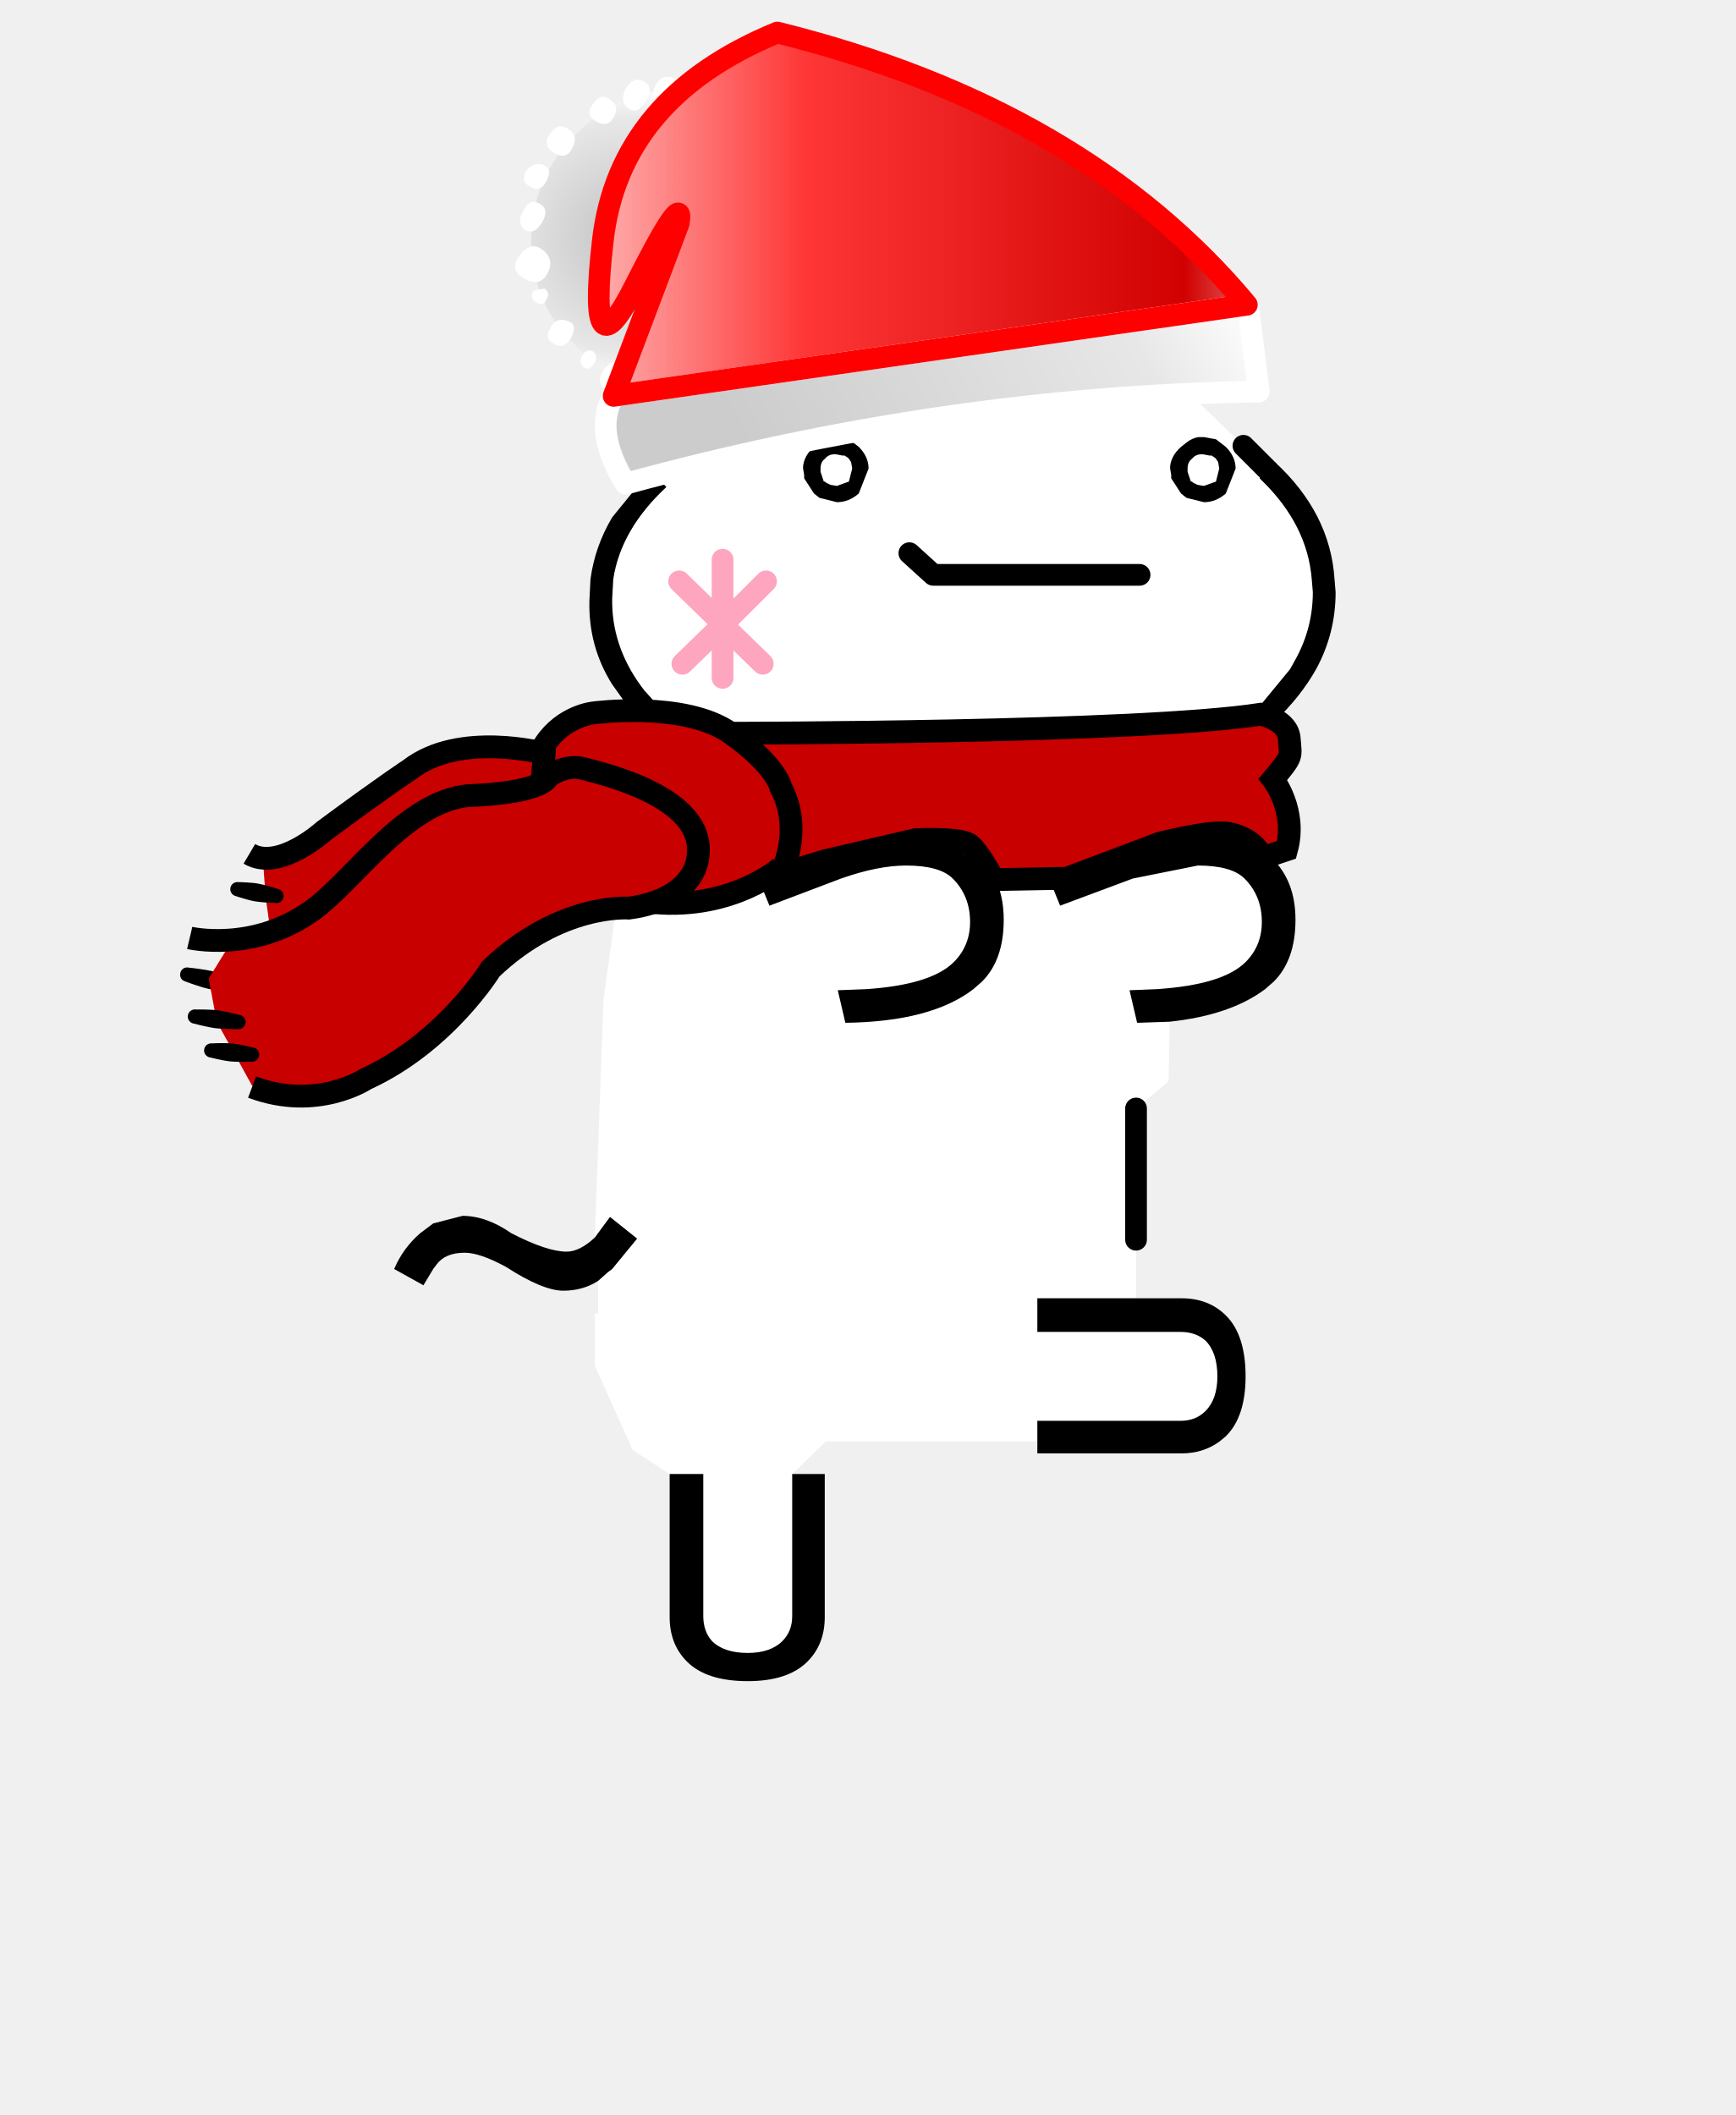
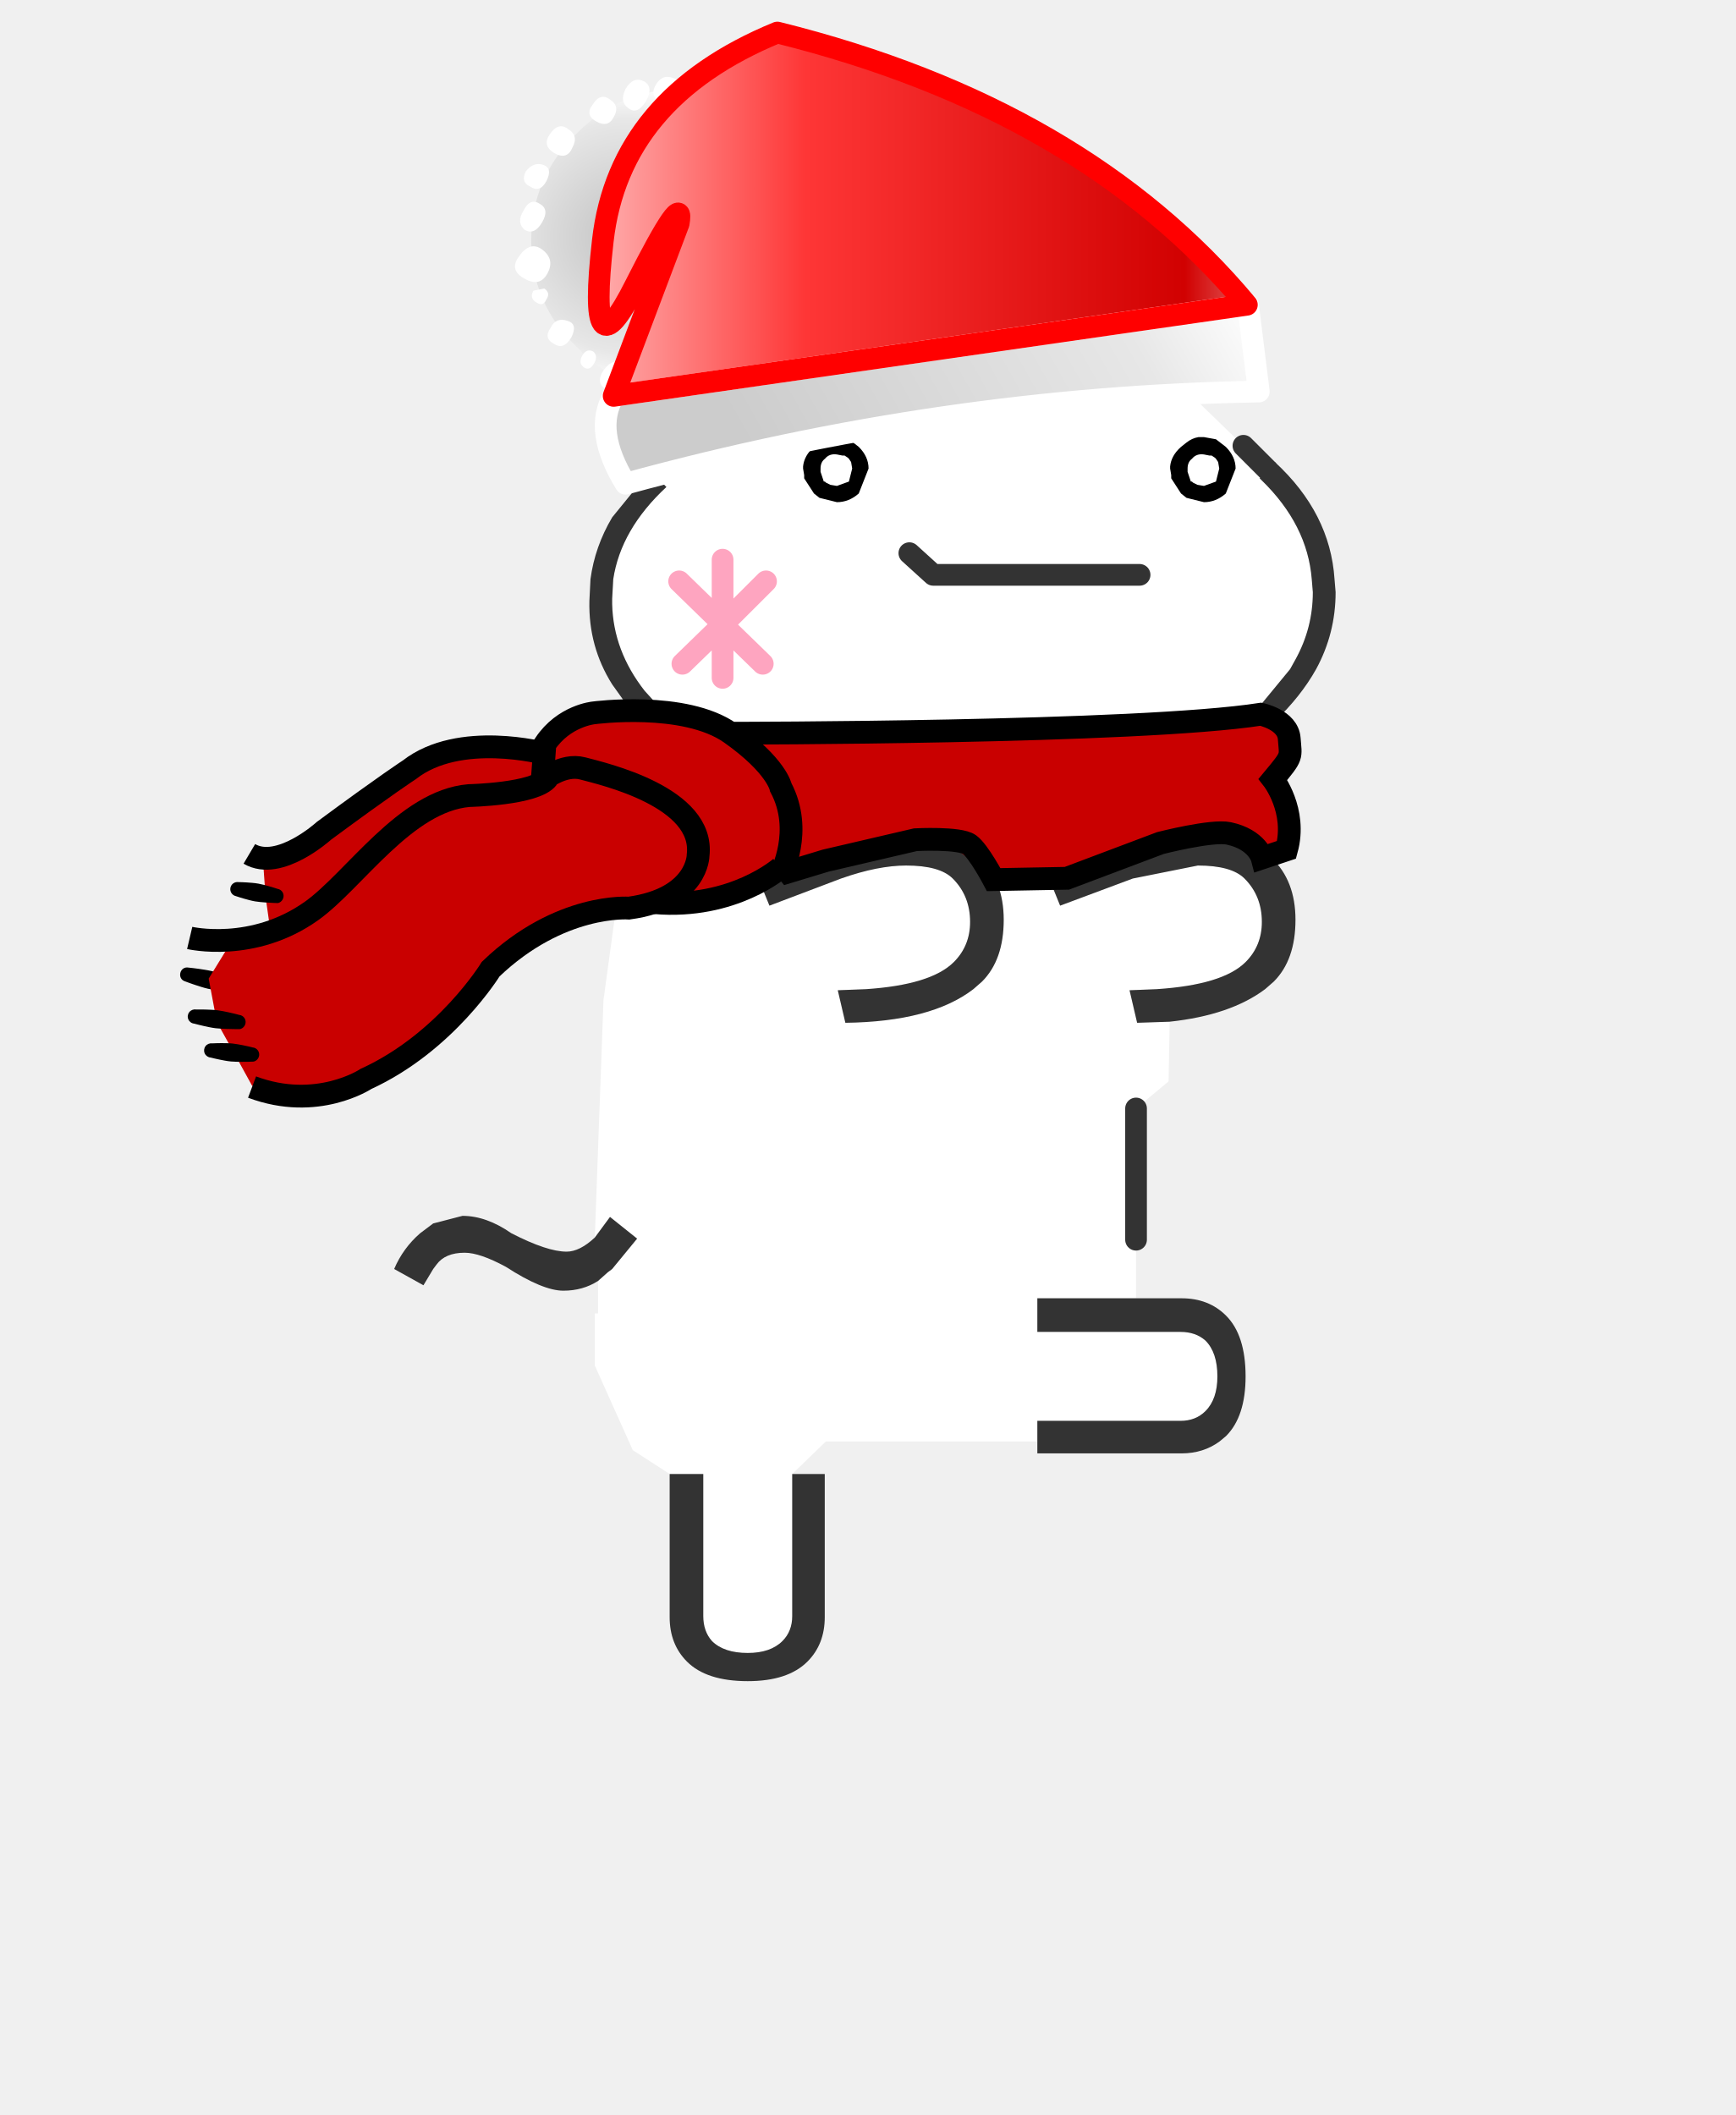
<svg xmlns="http://www.w3.org/2000/svg" xmlns:xlink="http://www.w3.org/1999/xlink" height="195" width="160" version="1.1" id="svg23">
  <defs id="defs18">
    <g id="j" transform="translate(11.45 4.1)">
      <use height="2" transform="translate(-.85 -4.1)" width="11.6" xlink:href="#a" id="use1" />
      <use height="6.45" transform="translate(-11.45 -3.8)" width="5" xlink:href="#b" id="use2" />
    </g>
    <g id="k" transform="translate(123.2 9.5)">
      <use height="14.9" transform="translate(-103.9 -6.95)" width="15.5" xlink:href="#c" id="use3" />
      <use height="21.8" transform="translate(-123.2 -9.5)" width="31.45" xlink:href="#d" id="use4" />
    </g>
    <g id="i" fill-rule="evenodd">
      <path d="M4.9-4.95Q7-2.9 7 0q0 2.9-2.1 4.9Q2.9 7 0 7q-2.9 0-4.95-2.1Q-7 2.9-7 0q0-2.9 2.05-4.95Q-2.9-7 0-7q2.9 0 4.9 2.05" fill="url(#e)" transform="translate(7.75 7.55)" id="path4" />
      <path d="M.45-7.5q.5-.2.8.3.3.5-.15.75L.5-6.5H.4q-.45.3-.75-.25-.3-.6.15-.75l.5.05.15-.05m1.35.15q.5-.25.85.35.3.6-.15.9-.4.3-.8-.35-.35-.65.1-.9m1.55.85q.45-.35.8.2.4.5-.15.8-.55.3-.8-.2-.3-.5.15-.8m3.9 3.3q.25.5-.2.7-.45.3-.75-.25-.3-.6.15-.75.45-.15.8.3M5.1-4.3q-.3-.55.2-.85.45-.35.85.25.35.5-.2.85-.6.35-.85-.25M6.5-.85q-.35-.6.1-.85.45-.3.75.3.35.55-.05.9-.45.25-.8-.35M6.25 1.5Q5.9.85 6.5.4q.55-.4 1.05.3.5.65-.25 1.05-.7.4-1.05-.25m.65.8q.2.35-.15.55-.3.2-.45-.15-.2-.3.1-.5l.5.1M5.3 3.7q.55-.2.8.3.35.5-.15.75-.45.3-.8-.3-.3-.6.15-.75M1.55 7.25q-.55.3-.85-.2-.2-.55.2-.85.5-.3.85.2t-.2.85m1.9-.35q-.65.4-.95-.2-.35-.6.2-1 .5-.35.95.25.45.65-.2.95m.65-1.25q-.2-.35.05-.55.3-.15.5.2t-.1.55q-.25.15-.45-.2m-5.9-12.1q-.3.2-.5-.1l.15-.55.45.15q.25.3-.1.5m-1.65.75q-.5.3-.8-.2-.25-.45.15-.8.45-.25.8.2.4.5-.15.8m-.65.4q.35.6-.15.95-.45.35-.8-.35-.4-.65.1-.95.45-.25.85.35m-1.4 1.6q-.3.2-.5-.2-.15-.4.1-.45.35-.1.5.2.2.25-.1.45m-.65 1.15q.45.65-.25 1-.7.4-1-.25-.3-.65.25-1t1 .25M-6.5-.9q.45.6-.2.95-.6.35-.95-.2-.3-.6.2-1 .55-.35.95.25m-.8 2.6q-.35-.65.1-.95.5-.25.85.35.3.6-.15.95-.4.25-.8-.35m2.45 2.45q.35.55-.2.85-.55.3-.85-.2-.2-.55.2-.85.5-.3.85.2m-.7-.45q-.6.35-.95-.4-.4-.75.2-.95.6-.2.95.4.4.55-.2.95m1.05 1.35q.6-.45 1.1.25.5.7-.2 1.15-.75.4-1.1-.3-.4-.65.2-1.1M-.4 7.3q-.3.15-.45-.2-.2-.35.1-.4.25-.15.45.15.2.25-.1.45m-2 0q-.45.25-.75-.3-.35-.6.05-.85.45-.25.8.3.3.55-.1.85" fill="#fff" transform="translate(7.75 7.55)" id="path5" />
    </g>
    <g id="d">
      <path d="M-92.95 7.75q.95 1.6-.55 4.05-14.6-4-29.2-4.25l.5-4h.05-.05.05l29.2 4.2" fill="url(#f)" fill-rule="evenodd" transform="translate(123.2 9.5)" id="path6" />
      <path d="M-122.15 3.55Q-114.6-5.5-100.5-9q7.3 3 8.05 9.6.75 6.55-1.5 2.05-2.3-4.55-2-2.85l3 7.95-29.2-4.2" fill="url(#g)" fill-rule="evenodd" transform="translate(123.2 9.5)" id="path7" />
      <path d="M-92.95 7.75q.95 1.6-.55 4.05-14.6-4-29.2-4.25l.5-4h.05l29.2 4.2m-29.25-4.2h.05" fill="none" stroke="#fff" stroke-linecap="round" stroke-linejoin="round" transform="translate(123.2 9.5)" id="path8" />
      <path d="M-122.15 3.55Q-114.6-5.5-100.5-9q7.3 3 8.05 9.6.75 6.55-1.5 2.05-2.3-4.55-2-2.85l3 7.95z" fill="none" stroke="red" stroke-linecap="round" stroke-linejoin="round" transform="translate(123.2 9.5)" id="path9" />
    </g>
    <linearGradient gradientTransform="matrix(-.0157 -.0091 .0025 -.0044 -107.85 7.65)" gradientUnits="userSpaceOnUse" id="f" spreadMethod="pad" x1="-819.2" x2="819.2">
      <stop offset=".204" stop-color="#ccc" id="stop9" />
      <stop offset=".804" stop-color="#e7e7e7" id="stop10" />
      <stop offset="1" stop-color="#fff" id="stop11" />
    </linearGradient>
    <linearGradient gradientTransform="matrix(.0283 0 0 .0102 -104.45 -.65)" gradientUnits="userSpaceOnUse" id="g" spreadMethod="pad" x1="-819.2" x2="819.2">
      <stop offset=".004" stop-color="#fff" id="stop12" />
      <stop offset=".18" stop-color="#d10101" id="stop13" />
      <stop offset=".557" stop-color="#fe3636" id="stop14" />
      <stop offset=".906" stop-color="#fff" id="stop15" />
    </linearGradient>
-     <path d="M10.25-2.6H.75l-1.1-1" fill="none" stroke="#000" stroke-linecap="round" stroke-linejoin="round" transform="translate(.85 4.1)" id="a" />
+     <path d="M10.25-2.6H.75l-1.1-1" fill="none" stroke="#333" stroke-linecap="round" stroke-linejoin="round" transform="translate(.85 4.1)" id="a" />
    <path d="m2-1.7-2 2 1.85 1.8M0 .3V.25v2.5M0 .3l-1.85 1.8M-2-1.7 0 .25V-2.7" fill="none" stroke="#fea5c0" stroke-linecap="round" stroke-linejoin="round" transform="translate(2.5 3.2)" id="h" />
    <use height="6.45" width="5" xlink:href="#h" id="b" />
    <use height="14.9" width="15.5" xlink:href="#i" id="c" />
    <radialGradient cx="0" cy="0" gradientTransform="translate(2.6 -.2) scale(.0086)" gradientUnits="userSpaceOnUse" id="e" r="819.2" spreadMethod="pad">
      <stop offset=".204" stop-color="#ccc" id="stop16" />
      <stop offset=".757" stop-color="#e7e7e7" id="stop17" />
      <stop offset="1" stop-color="#fff" id="stop18" />
    </radialGradient>
  </defs>
  <path d="m87.941 35 2.4 1.1 7.7-17.2 7.8 17.2 2.5-1.1 6.3 6.1 2.2 2.2-.7.8.2.2c2.8 2.733 4.333 5.767 4.6 9.1l.1 1.2c0 2.2-.533 4.267-1.6 6.2l-.5.9-2.8 3.4.2.2-.6.6-6.5 1.8v9.4l-6.5 1.4-6.3 1.8 1.3 3.2 6.7-2.5 6-1.2c2.067 0 3.5.4 4.3 1.2 1.067 1.067 1.6 2.4 1.6 4 0 1.467-.5 2.7-1.5 3.7-1.4 1.4-4.133 2.233-8.2 2.5l-2.5.1.7 3 3-.1-.1 5.5-3 2.5v17.5h-9.1v3.1h13.2c.933 0 1.7.267 2.3.8.733.733 1.1 1.833 1.1 3.3 0 1.4-.367 2.467-1.1 3.2-.6.6-1.367.9-2.3.9h-13.2v1.9h-19.5l-3.1 3V149c0 .933-.3 1.7-.9 2.3-.733.733-1.8 1.1-3.2 1.1-1.467 0-2.567-.367-3.3-1.1-.533-.6-.8-1.367-.8-2.3v-13.1h-3.1l-3.4-2.2-3.5-7.8v-4.8h.3v-3l.9-.8.4-.3 2.3-2.8-2.5-2-1.4 1.9.8-21.9 3.5-25.6.8.7 1.5-1.4-2-2.2c-1.933-2.467-2.933-5.133-3-8v-.5l.1-1.8c.467-3.067 2.1-5.9 4.9-8.5l-1.5-1.5 1-7.9 1.3.6 7.7-17.2 7.7 17.2 2.5-1.1h7.8m2.4 44.1c-1.4-1.4-3.567-2.1-6.5-2.1l-8 1.5-6.2 1.8 1.3 3.2 6.6-2.5c2.267-.8 4.267-1.2 6-1.2 2.067 0 3.5.4 4.3 1.2 1.067 1.067 1.6 2.4 1.6 4 0 1.467-.5 2.7-1.5 3.7-1.4 1.4-4.1 2.233-8.1 2.5l-2.6.1.7 3c5.267-.067 9.2-1.1 11.8-3.1l.8-.7c1.333-1.333 2-3.233 2-5.7 0-2.4-.733-4.3-2.2-5.7" fill="#fff" fill-rule="evenodd" id="path18" />
-   <path d="m108.341 35-2.5 1.1-7.8-17.2-7.7 17.2-2.4-1.1 10.1-22 10.3 22m-28.2 0-2.5 1.1-7.7-17.2-7.7 17.2-1.3-.6-1.1-.5 10.1-22 10.2 22m-20.2 8.4 1.5 1.5c-2.8 2.6-4.433 5.433-4.9 8.5l-.1 1.8v.5c.067 2.867 1.067 5.533 3 8l2 2.2-1.5 1.4-.8-.7-1.2-1.4-1.5-2.1c-1.467-2.333-2.167-4.9-2.1-7.7l.1-2c.267-2 .933-3.9 2-5.7l3.5-4.3m-5.1 70.7 1.4-1.9 2.5 2-2.3 2.8-.4.3-.9.8c-.933.6-2 .9-3.2.9-1.267 0-3.033-.733-5.3-2.2-1.6-.867-2.867-1.3-3.8-1.3-1.2 0-2.067.367-2.6 1.1l-.3.4-.9 1.5-2.7-1.5a8.963 8.963 0 0 1 2.4-3.3l1.2-.9 2.7-.7c1.467 0 2.967.533 4.5 1.6 2.2 1.133 3.9 1.7 5.1 1.7.8 0 1.667-.433 2.6-1.3m6.9 21.8h3.1V149c0 .933.267 1.7.8 2.3.733.733 1.833 1.1 3.3 1.1 1.4 0 2.467-.367 3.2-1.1.6-.6.9-1.367.9-2.3v-13.1h3v13.2c0 1.667-.533 3.033-1.6 4.1-1.2 1.2-3.033 1.8-5.5 1.8-2.533 0-4.4-.6-5.6-1.8-1.067-1.067-1.6-2.433-1.6-4.1v-13.2m33.9-3V131h13.2c.933 0 1.7-.3 2.3-.9.733-.733 1.1-1.8 1.1-3.2 0-1.467-.367-2.567-1.1-3.3-.6-.533-1.367-.8-2.3-.8h-13.2v-3.1h13.3c1.667 0 3.033.533 4.1 1.6 1.2 1.2 1.8 3.067 1.8 5.6 0 2.467-.6 4.3-1.8 5.5l-.6.5c-1 .733-2.167 1.1-3.5 1.1h-13.3v-1.1m12.2-38.7-3 .1-.7-3 2.5-.1c4.067-.267 6.8-1.1 8.2-2.5 1-1 1.5-2.233 1.5-3.7 0-1.6-.533-2.933-1.6-4-.8-.8-2.233-1.2-4.3-1.2l-6 1.2-6.7 2.5-1.3-3.2 6.3-1.8 6.5-1.4 1.5-.1c2.933 0 5.1.7 6.5 2.1 1.467 1.4 2.2 3.3 2.2 5.7 0 2.467-.667 4.367-2 5.7l-.8.7c-2.133 1.6-5.067 2.6-8.8 3m8.5-28.9-.2-.2 2.8-3.4.5-.9c1.067-1.933 1.6-4 1.6-6.2l-.1-1.2c-.267-3.333-1.8-6.367-4.6-9.1l-.2-.2.7-.8h.1l.6-.7c3.4 3.133 5.233 6.733 5.5 10.8l.1 1.2c0 2.533-.6 4.9-1.8 7.1-.933 1.667-2.2 3.267-3.8 4.8l-1.2-1.2m-26 13.8c1.467 1.4 2.2 3.3 2.2 5.7 0 2.467-.667 4.367-2 5.7l-.8.7c-2.6 2-6.533 3.033-11.8 3.1l-.7-3 2.6-.1c4-.267 6.7-1.1 8.1-2.5 1-1 1.5-2.233 1.5-3.7 0-1.6-.533-2.933-1.6-4-.8-.8-2.233-1.2-4.3-1.2-1.733 0-3.733.4-6 1.2l-6.6 2.5-1.3-3.2 6.2-1.8 8-1.5c2.933 0 5.1.7 6.5 2.1" fill="#000" fill-rule="evenodd" id="path19" />
+   <path d="m108.341 35-2.5 1.1-7.8-17.2-7.7 17.2-2.4-1.1 10.1-22 10.3 22m-28.2 0-2.5 1.1-7.7-17.2-7.7 17.2-1.3-.6-1.1-.5 10.1-22 10.2 22m-20.2 8.4 1.5 1.5c-2.8 2.6-4.433 5.433-4.9 8.5l-.1 1.8v.5c.067 2.867 1.067 5.533 3 8l2 2.2-1.5 1.4-.8-.7-1.2-1.4-1.5-2.1c-1.467-2.333-2.167-4.9-2.1-7.7l.1-2c.267-2 .933-3.9 2-5.7l3.5-4.3m-5.1 70.7 1.4-1.9 2.5 2-2.3 2.8-.4.3-.9.8c-.933.6-2 .9-3.2.9-1.267 0-3.033-.733-5.3-2.2-1.6-.867-2.867-1.3-3.8-1.3-1.2 0-2.067.367-2.6 1.1l-.3.4-.9 1.5-2.7-1.5a8.963 8.963 0 0 1 2.4-3.3l1.2-.9 2.7-.7c1.467 0 2.967.533 4.5 1.6 2.2 1.133 3.9 1.7 5.1 1.7.8 0 1.667-.433 2.6-1.3m6.9 21.8h3.1V149c0 .933.267 1.7.8 2.3.733.733 1.833 1.1 3.3 1.1 1.4 0 2.467-.367 3.2-1.1.6-.6.9-1.367.9-2.3v-13.1h3v13.2c0 1.667-.533 3.033-1.6 4.1-1.2 1.2-3.033 1.8-5.5 1.8-2.533 0-4.4-.6-5.6-1.8-1.067-1.067-1.6-2.433-1.6-4.1v-13.2m33.9-3V131h13.2c.933 0 1.7-.3 2.3-.9.733-.733 1.1-1.8 1.1-3.2 0-1.467-.367-2.567-1.1-3.3-.6-.533-1.367-.8-2.3-.8h-13.2v-3.1h13.3c1.667 0 3.033.533 4.1 1.6 1.2 1.2 1.8 3.067 1.8 5.6 0 2.467-.6 4.3-1.8 5.5l-.6.5c-1 .733-2.167 1.1-3.5 1.1h-13.3v-1.1m12.2-38.7-3 .1-.7-3 2.5-.1c4.067-.267 6.8-1.1 8.2-2.5 1-1 1.5-2.233 1.5-3.7 0-1.6-.533-2.933-1.6-4-.8-.8-2.233-1.2-4.3-1.2l-6 1.2-6.7 2.5-1.3-3.2 6.3-1.8 6.5-1.4 1.5-.1c2.933 0 5.1.7 6.5 2.1 1.467 1.4 2.2 3.3 2.2 5.7 0 2.467-.667 4.367-2 5.7l-.8.7c-2.133 1.6-5.067 2.6-8.8 3m8.5-28.9-.2-.2 2.8-3.4.5-.9c1.067-1.933 1.6-4 1.6-6.2l-.1-1.2c-.267-3.333-1.8-6.367-4.6-9.1l-.2-.2.7-.8h.1l.6-.7c3.4 3.133 5.233 6.733 5.5 10.8l.1 1.2c0 2.533-.6 4.9-1.8 7.1-.933 1.667-2.2 3.267-3.8 4.8l-1.2-1.2m-26 13.8c1.467 1.4 2.2 3.3 2.2 5.7 0 2.467-.667 4.367-2 5.7l-.8.7c-2.6 2-6.533 3.033-11.8 3.1l-.7-3 2.6-.1c4-.267 6.7-1.1 8.1-2.5 1-1 1.5-2.233 1.5-3.7 0-1.6-.533-2.933-1.6-4-.8-.8-2.233-1.2-4.3-1.2-1.733 0-3.733.4-6 1.2l-6.6 2.5-1.3-3.2 6.2-1.8 8-1.5c2.933 0 5.1.7 6.5 2.1" fill="#333" fill-rule="evenodd" id="path19" />
  <path d="m116.841 43.3-2.2-2.2 2.3 2.2h-.1" fill="red" fill-rule="evenodd" id="path20" />
-   <path d="M87.941 35h-7.8m24.6 79.3v-12.1m12.1-58.9-2.2-2.2" fill="none" stroke="#000" stroke-linecap="round" stroke-linejoin="round" stroke-width="2" id="path21" />
+   <path d="M87.941 35h-7.8m24.6 79.3v-12.1m12.1-58.9-2.2-2.2" fill="none" stroke="#333" stroke-linecap="round" stroke-linejoin="round" stroke-width="2" id="path21" />
  <use height="6.75" transform="matrix(2.0024 0 0 2 61.615 50)" width="22.2" xlink:href="#j" id="use21" />
  <path d="M76.76 40.3h.4l1.11.2.905.7q.905.9.905 2l-.905 2.3q-.907.8-2.012.8l-1.61-.4-.505-.4-.905-1.4v-.3l-.1-.6V43q.1-1 1.005-1.8l.505-.4q.502-.4 1.105-.5h.1m.907 1.7-.502-.1q-.705-.1-1.108.4-.402.3-.402.9v.3l.3.9h.102l.1.1.403.2.605.1 1.105-.4.302-1.2-.1-.6-.2-.3-.1-.1-.302-.2h-.203m32.936-1.7h.4l1.108.2.907.7q.905.9.905 2l-.905 2.3q-.907.8-2.013.8l-1.61-.4-.504-.4-.905-1.4v-.3l-.1-.6V43q.1-1 1.005-1.8l.504-.4q.503-.4 1.106-.5h.1m.907 1.7-.503-.1q-.705-.1-1.107.4-.403.3-.403.9v.3l.3.9h.103l.1.1.403.2.604.1 1.108-.4.3-1.2-.1-.6-.2-.3-.1-.1-.303-.2h-.202" style="stroke-width:2.006" id="gikopoipoi_eyes_open" fill-rule="evenodd" />
  <g id="gikopoipoi_eyes_closed" style="display:none" fill="none" stroke="#000" stroke-linecap="round" stroke-linejoin="round">
    <path d="M107.76 43.4h6.3" stroke-width="3" id="path22" />
    <path d="M-.05 1.55H3.1" stroke-width="1.5" style="display:inline" transform="matrix(2 0 0 2 74.019 40.3)" id="path23" />
  </g>
  <use height="21.8" transform="matrix(-1.9994 0 0 2 117.059 2)" width="34.8" xlink:href="#k" id="use23" />
  <path d="m 21.64,90.219 a 0.76,0.76 0 0 0 -0.103,-0.044 c -0.165,-0.058 -0.504,-0.186 -0.933,-0.324 -0.318,-0.102 -0.679,-0.218 -1.048,-0.309 a 8.783,8.783 0 0 0 -0.643,-0.127 c -0.832,-0.137 -1.522,-0.203 -1.522,-0.203 -0.827,-0.16 -1.112,1.053 -0.301,1.278 0,0 0.648,0.249 1.453,0.497 0.203,0.063 0.416,0.125 0.632,0.173 0.371,0.084 0.746,0.141 1.076,0.191 0.713,0.109 1.239,0.157 1.239,0.157 0.203,0.065 0.557,-0.154 0.64,-0.506 a 0.657,0.657 0 0 0 -0.489,-0.79 z" id="path4-9" style="display:inline" />
  <path d="m 68.49,67.601 47.75,-1.375 3,1.625 -0.375,2.25 -1.375,1.75 1.25,2.25 0.125,4.375 -1.5,0.75 -5.625,-2 -5.875,1.25 -7.125,2 -8,-0.25 -4,-3 -6.5,1 -4.625,1.875 -4.625,0.625 -3.875,1.75 -5.625,1 -9.875,1.75 -3.25,1.875 -4.375,3.875 -3.375,3.5 -3.75,3.25 -3.5,2 -4.25,1.375 -3,-0.25 -2.875,-0.75 -1.375,-2.5 -1.875,-3.375 -0.75,-4 2,-3.25 3.75,-0.75 -0.5,-3.5 -0.25,-3.5 3.5,-1.5 4,-2.875 4.25,-3 4.5,-2.125 4.75,-1.125 4.75,1 3.125,-3.375 4.375,-0.75 4.125,0.125 3.625,1 z" fill="#c90000" id="path5-6" style="display:inline" />
  <path d="m 22.071,93.581 a 0.708,0.708 0 0 0 -0.098,-0.031 c -0.157,-0.039 -0.48,-0.127 -0.887,-0.213 a 13.504,13.504 0 0 0 -0.993,-0.186 7.43,7.43 0 0 0 -0.603,-0.051 c -0.778,-0.04 -1.418,-0.025 -1.418,-0.025 a 0.657,0.657 0 1 0 -0.163,1.303 c 0,0 0.617,0.172 1.381,0.324 0.193,0.039 0.394,0.076 0.597,0.099 0.349,0.04 0.699,0.053 1.008,0.065 0.632,0.024 1.095,0.017 1.095,0.017 0.278,0.04 0.607,-0.216 0.652,-0.575 a 0.657,0.657 0 0 0 -0.57,-0.733 z m 1.234,2.997 a 0.92,0.92 0 0 0 -0.092,-0.027 c -0.148,-0.034 -0.451,-0.111 -0.834,-0.185 -0.283,-0.055 -0.604,-0.118 -0.931,-0.154 a 6.063,6.063 0 0 0 -0.565,-0.033 c -0.729,-0.016 -1.327,0.019 -1.327,0.019 a 0.657,0.657 0 1 0 -0.131,1.307 c 0,0 0.579,0.152 1.297,0.281 0.181,0.032 0.37,0.063 0.561,0.08 0.327,0.029 0.654,0.031 0.943,0.033 0.587,0.004 1.014,-0.016 1.014,-0.016 0.296,0.033 0.618,-0.231 0.654,-0.591 a 0.657,0.657 0 0 0 -0.588,-0.719 z m 2.296,-14.619 a 0.811,0.811 0 0 0 -0.088,-0.033 c -0.141,-0.043 -0.43,-0.141 -0.798,-0.24 -0.272,-0.074 -0.58,-0.158 -0.896,-0.216 a 6.279,6.279 0 0 0 -0.548,-0.071 c -0.709,-0.064 -1.294,-0.07 -1.294,-0.07 a 0.657,0.657 0 0 0 -0.223,1.294 c 0,0 0.553,0.191 1.243,0.368 0.173,0.044 0.355,0.087 0.54,0.117 0.316,0.051 0.635,0.075 0.916,0.096 0.599,0.046 1.037,0.054 1.037,0.054 0.246,0.052 0.586,-0.188 0.647,-0.545 a 0.657,0.657 0 0 0 -0.535,-0.759 z" id="path6-5" style="display:inline" />
  <path d="m 50.24,69.476 c 0,0 -7.875,-2.125 -12.5,1.5 0,0 -2.125,1.375 -7.875,5.625 0,0 -4.125,3.75 -6.875,2.125 m 49,1.25 c 0,0 -4.375,3.875 -11.625,3.25 m -42.875,3.25 c 0,0 5.828,1.37 11.25,-2.5 3.921,-2.798 8.625,-10.125 14.5,-10.625 0,0 6.125,-0.125 7.25,-1.625" fill="none" stroke="#000000" stroke-width="2.1" stroke-miterlimit="1.5" id="path7-6" style="display:inline" />
  <path d="m 67.365,67.601 c 0,0 37.625,0 48.875,-1.75 0,0 2.5,0.5 2.625,2.25 0.125,1.75 0.375,1.5 -1.5,3.75 0,0 2.25,2.875 1.25,6.5 l -2.25,0.75 c 0,0 -0.447,-1.704 -3.083,-2.264 -1.545,-0.328 -6.292,0.889 -6.292,0.889 l -8.625,3.25 -6.75,0.125 c 0,0 -1.367,-2.598 -2.228,-3.23 -0.91,-0.667 -4.98,-0.451 -4.98,-0.451 l -8.292,1.931 -4.125,1.25 c 0,0 2.125,-4 0,-8 0,0 -0.375,-2 -4.625,-5 -4.25,-3 -12.625,-1.875 -12.625,-1.875 0,0 -2.75,0.25 -4.5,2.875 l -0.25,3.375 c 0,0 1.875,-1.625 3.75,-1.125 1.875,0.5 11.25,2.625 10.625,8 0,0 0,4 -6.375,4.875 0,0 -6.375,-0.5 -12.75,5.625 0,0 -4.125,6.75 -11.5,10.125 0,0 -4.5,3 -10.5,0.75" fill="none" stroke="#000000" stroke-width="2.1" stroke-miterlimit="1.5" id="path8-2" style="display:inline" />
</svg>
